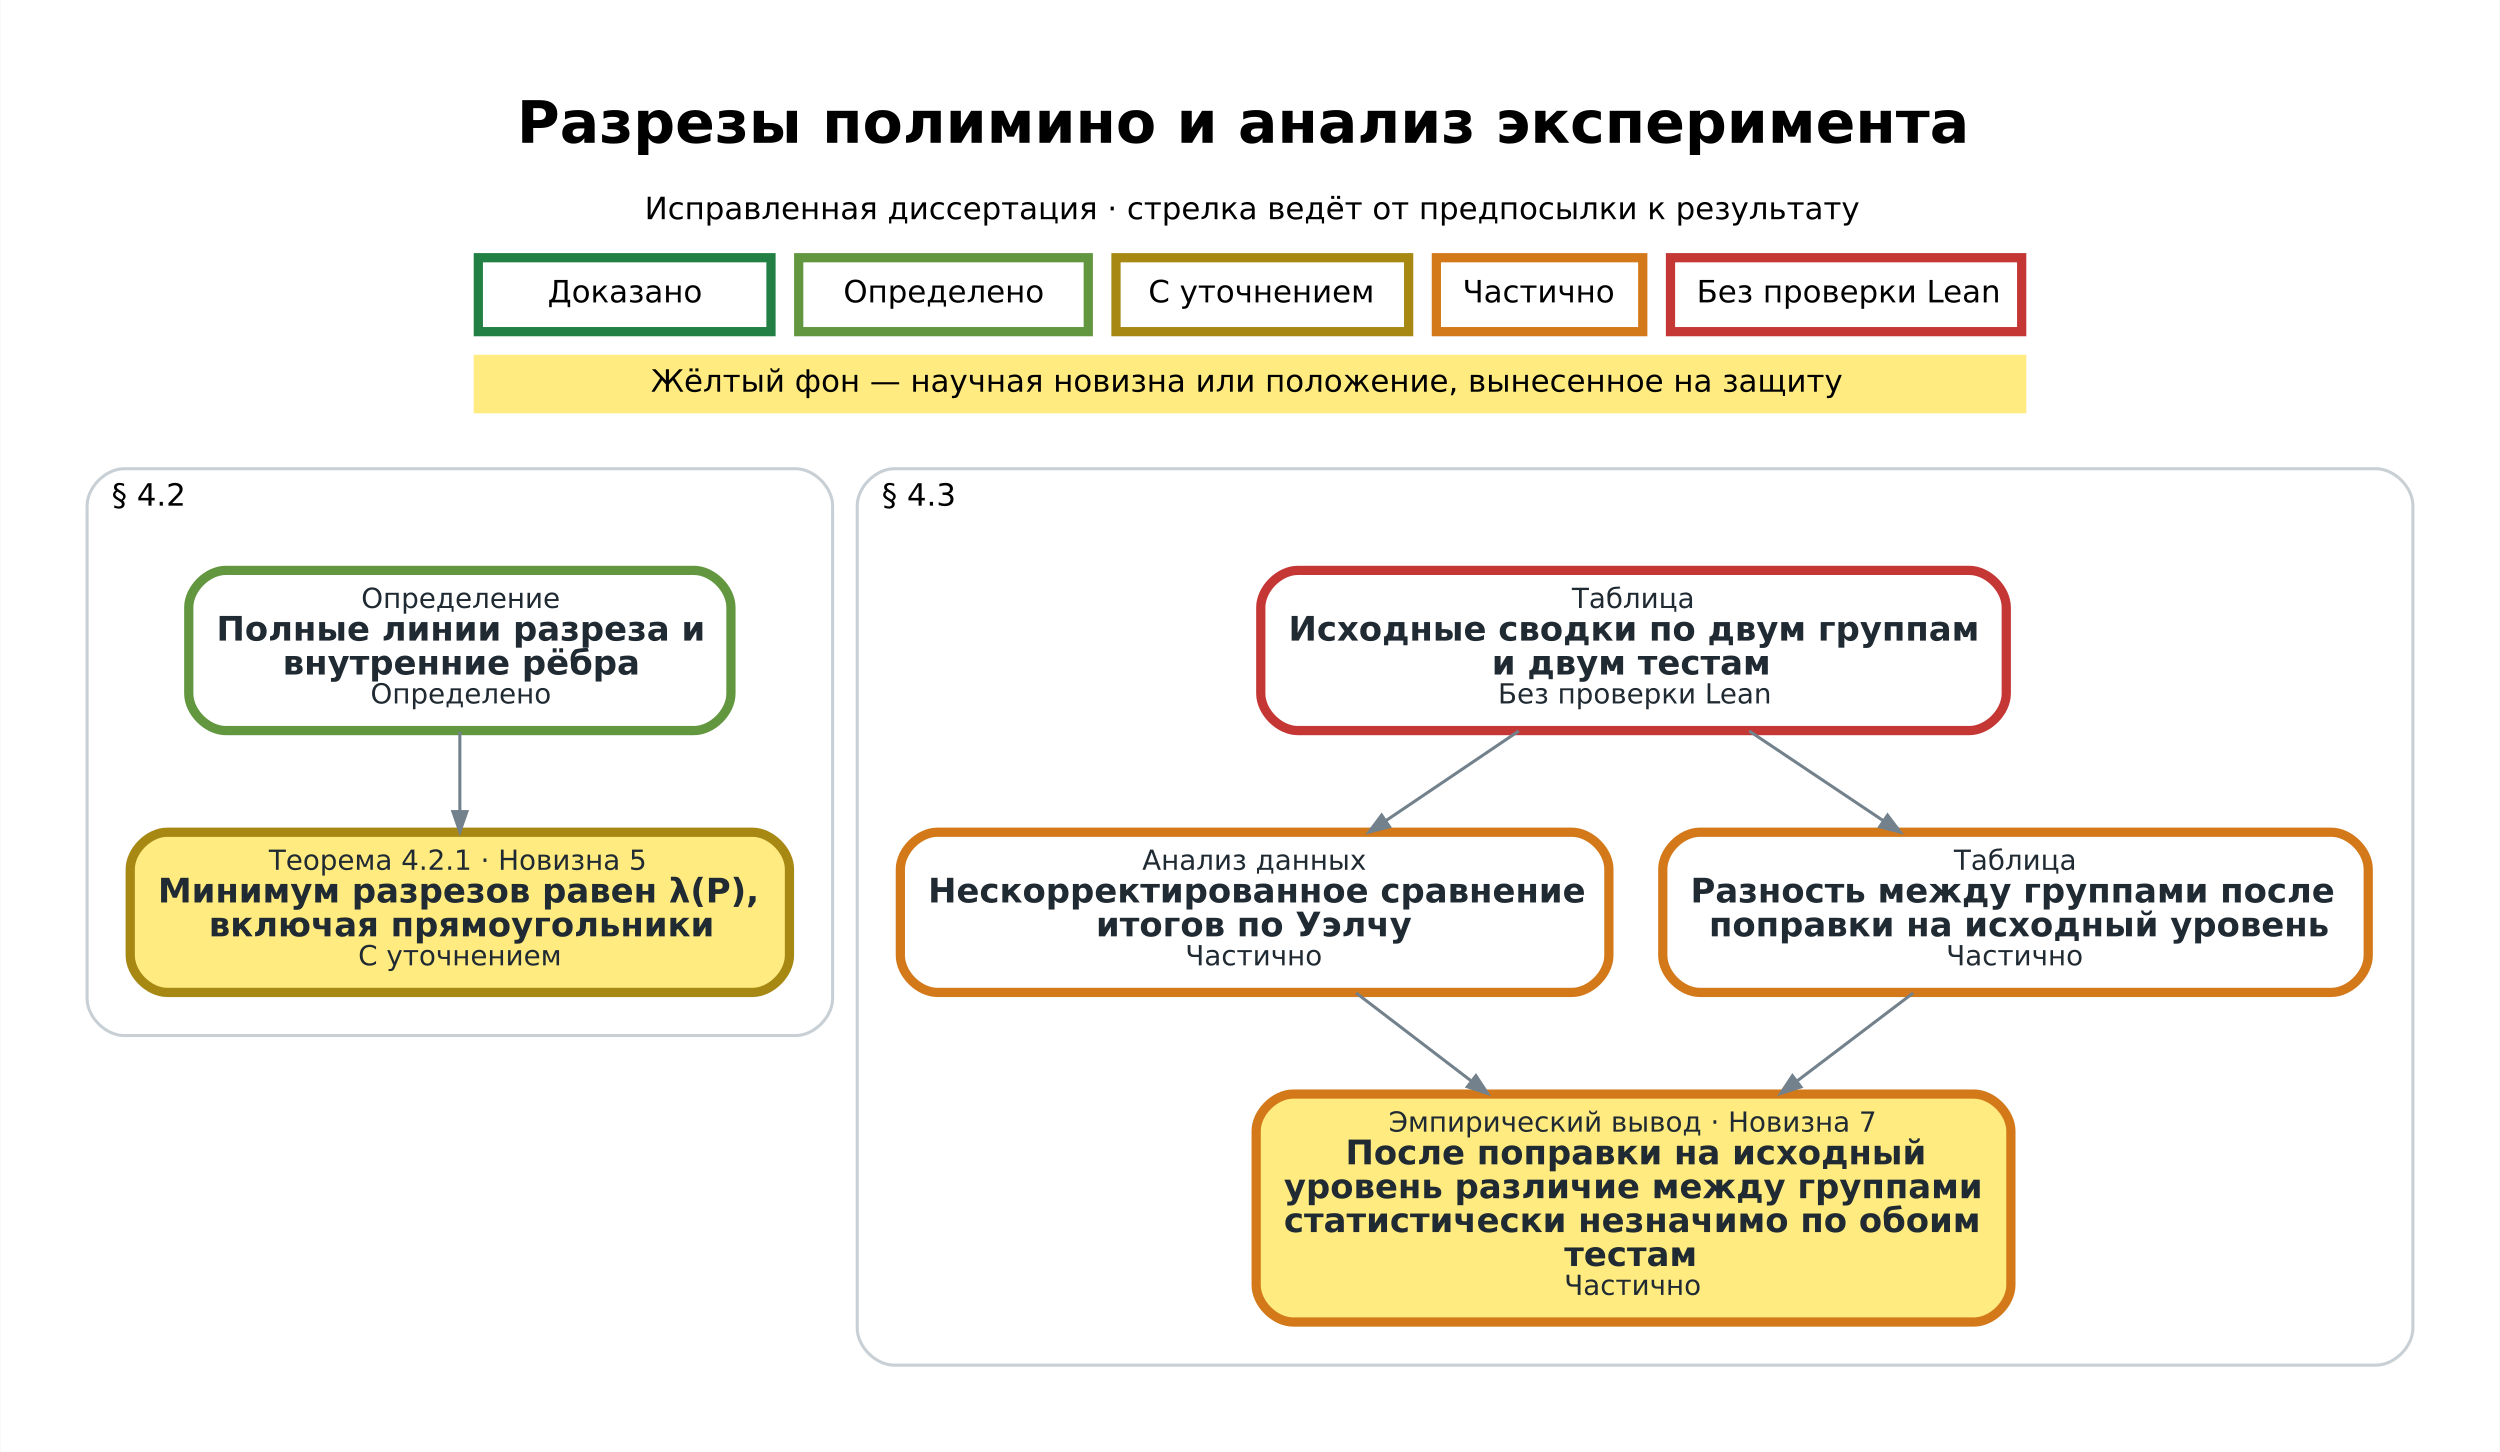
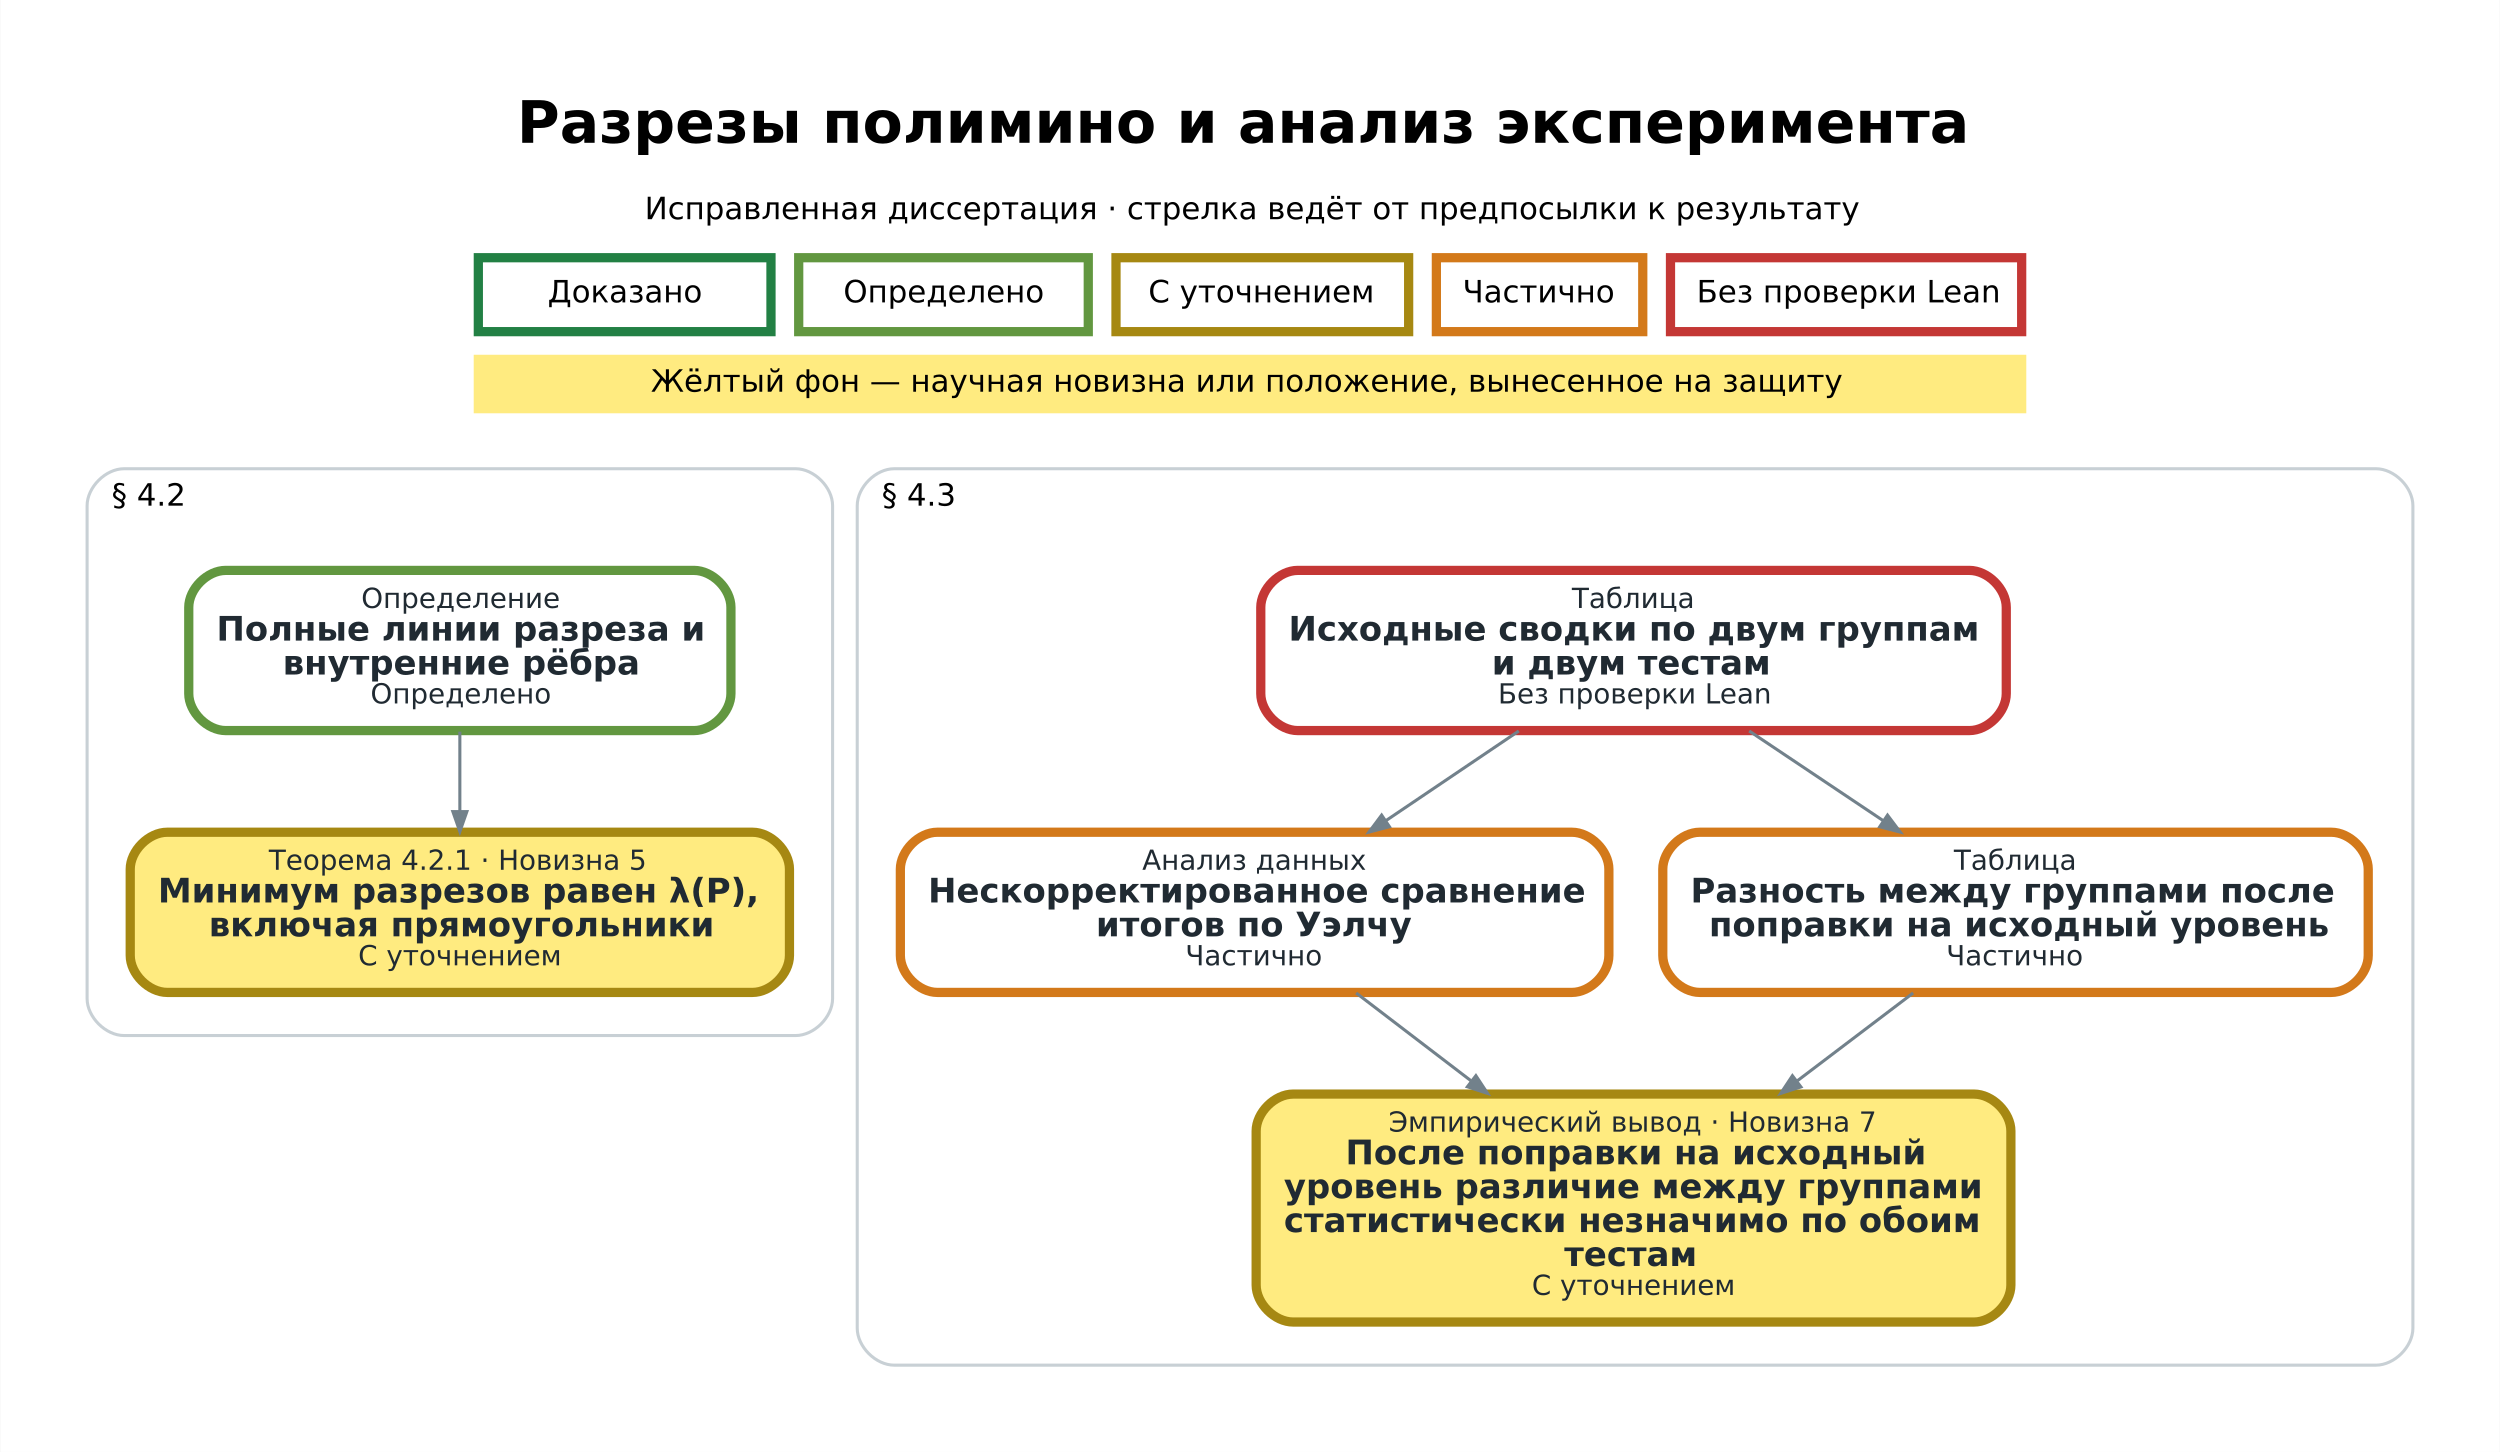
<svg xmlns="http://www.w3.org/2000/svg" xmlns:xlink="http://www.w3.org/1999/xlink" width="811pt" height="471pt" viewBox="0.00 0.00 811.32 471.32">
  <g id="graph0" class="graph" transform="scale(1 1) rotate(0) translate(20.16 451.16)">
    <polygon fill="white" stroke="transparent" points="-20.16,20.16 -20.16,-451.16 791.16,-451.16 791.16,20.16 -20.16,20.16" />
    <text text-anchor="start" x="147.5" y="-404.8" font-family="DejaVu Sans" font-weight="bold" font-size="19.00">Разрезы полимино и анализ эксперимента</text>
    <text text-anchor="start" x="189" y="-380" font-family="DejaVu Sans" font-size="10.00">Исправленная диссертация · стрелка ведёт от предпосылки к результату</text>
    <polygon fill="none" stroke="#228044" stroke-width="3" points="135,-343.5 135,-367.5 230,-367.5 230,-343.5 135,-343.5" />
    <text text-anchor="start" x="157.5" y="-353" font-family="DejaVu Sans" font-size="10.00">Доказано</text>
    <polygon fill="none" stroke="#629740" stroke-width="3" points="239,-343.5 239,-367.5 333,-367.5 333,-343.5 239,-343.5" />
    <text text-anchor="start" x="253.5" y="-353" font-family="DejaVu Sans" font-size="10.00">Определено</text>
    <polygon fill="none" stroke="#a68812" stroke-width="3" points="342,-343.5 342,-367.5 437,-367.5 437,-343.5 342,-343.5" />
    <text text-anchor="start" x="352.5" y="-353" font-family="DejaVu Sans" font-size="10.00">С уточнением</text>
    <polygon fill="none" stroke="#d3791a" stroke-width="3" points="446,-343.5 446,-367.5 513,-367.5 513,-343.5 446,-343.5" />
    <text text-anchor="start" x="454.5" y="-353" font-family="DejaVu Sans" font-size="10.00">Частично</text>
    <polygon fill="none" stroke="#c43735" stroke-width="3" points="522,-343.5 522,-367.5 636,-367.5 636,-343.5 522,-343.5" />
    <text text-anchor="start" x="530.5" y="-353" font-family="DejaVu Sans" font-size="10.00">Без проверки Lean</text>
    <polygon fill="#ffeb80" stroke="transparent" stroke-width="3" points="133.5,-317 133.5,-336 637.5,-336 637.5,-317 133.5,-317" />
    <text text-anchor="start" x="191" y="-324" font-family="DejaVu Sans" font-size="10.00">Жёлтый фон — научная новизна или положение, вынесенное на защиту</text>
    <g id="clust1" class="cluster">
      <path fill="white" stroke="#c8d0d5" d="M20,-115C20,-115 238,-115 238,-115 244,-115 250,-121 250,-127 250,-127 250,-287 250,-287 250,-293 244,-299 238,-299 238,-299 20,-299 20,-299 14,-299 8,-293 8,-287 8,-287 8,-127 8,-127 8,-121 14,-115 20,-115" />
      <text text-anchor="middle" x="28" y="-287" font-family="DejaVu Sans" font-size="10.00">§ 4.2</text>
    </g>
    <g id="clust2" class="cluster">
      <path fill="white" stroke="#c8d0d5" d="M270,-8C270,-8 751,-8 751,-8 757,-8 763,-14 763,-20 763,-20 763,-287 763,-287 763,-293 757,-299 751,-299 751,-299 270,-299 270,-299 264,-299 258,-293 258,-287 258,-287 258,-20 258,-20 258,-14 264,-8 270,-8" />
      <text text-anchor="middle" x="278" y="-287" font-family="DejaVu Sans" font-size="10.00">§ 4.3</text>
    </g>
    <g id="node-cut-model" class="node">
      <g id="a_node-cut-model">
        <a xlink:href="../coverage.md#node-cut-model" xlink:title="Определение. Полные линии разреза и внутренние рёбра. Определено. Задана геометрическая модель полного удаления линий из объединения квадратов.">
          <path fill="white" stroke="#629740" stroke-width="3" d="M205,-266C205,-266 53,-266 53,-266 47,-266 41,-260 41,-254 41,-254 41,-226 41,-226 41,-220 47,-214 53,-214 53,-214 205,-214 205,-214 211,-214 217,-220 217,-226 217,-226 217,-254 217,-254 217,-260 211,-266 205,-266" />
          <text text-anchor="start" x="97" y="-253.8" font-family="DejaVu Sans" font-size="9.00" fill="#202a32">Определение</text>
          <text text-anchor="start" x="50" y="-243.2" font-family="DejaVu Sans" font-weight="bold" font-size="11.00" fill="#202a32">Полные линии разреза и</text>
          <text text-anchor="start" x="71.5" y="-232.2" font-family="DejaVu Sans" font-weight="bold" font-size="11.00" fill="#202a32">внутренние рёбра</text>
          <text text-anchor="start" x="100" y="-222.8" font-family="DejaVu Sans" font-size="9.00" fill="#202a32">Определено</text>
        </a>
      </g>
    </g>
    <g id="node-thm-min-dissection-path" class="node">
      <g id="a_node-thm-min-dissection-path">
        <a xlink:href="../coverage.md#node-thm-min-dissection-path" xlink:title="Теорема 4.2.1. Минимум разрезов равен λ(P), включая прямоугольники. С уточнением. Формула доказана для полимино, связного по общим сторонам, включая прямоугольник. Для касания только в вершине проверен контрпример.">
          <path fill="#ffeb80" stroke="#a68812" stroke-width="3" d="M224,-181C224,-181 34,-181 34,-181 28,-181 22,-175 22,-169 22,-169 22,-141 22,-141 22,-135 28,-129 34,-129 34,-129 224,-129 224,-129 230,-129 236,-135 236,-141 236,-141 236,-169 236,-169 236,-175 230,-181 224,-181" />
          <text text-anchor="start" x="67" y="-168.8" font-family="DejaVu Sans" font-size="9.00" fill="#202a32">Теорема 4.2.1 · Новизна 5</text>
          <text text-anchor="start" x="31" y="-158.2" font-family="DejaVu Sans" font-weight="bold" font-size="11.00" fill="#202a32">Минимум разрезов равен λ(P),</text>
          <text text-anchor="start" x="47.5" y="-147.2" font-family="DejaVu Sans" font-weight="bold" font-size="11.00" fill="#202a32">включая прямоугольники</text>
          <text text-anchor="start" x="96" y="-137.8" font-family="DejaVu Sans" font-size="9.00" fill="#202a32">С уточнением</text>
        </a>
      </g>
    </g>
    <g id="edge1" class="edge">
      <path fill="none" stroke="#72818b" d="M129,-213.65C129,-205.52 129,-196.42 129,-187.89" />
      <polygon fill="#72818b" stroke="#72818b" points="131.28,-187.7 129,-181.2 126.73,-187.7 131.28,-187.7" />
    </g>
    <g id="node-tab-descriptive" class="node">
      <g id="a_node-tab-descriptive">
        <a xlink:href="../coverage.md#node-tab-descriptive" xlink:title="Таблица. Исходные сводки по двум группам и двум тестам. Без проверки Lean. Опубликованные средние и стандартные отклонения служат входными данными расчёта.">
          <path fill="white" stroke="#c43735" stroke-width="3" d="M619,-266C619,-266 401,-266 401,-266 395,-266 389,-260 389,-254 389,-254 389,-226 389,-226 389,-220 395,-214 401,-214 401,-214 619,-214 619,-214 625,-214 631,-220 631,-226 631,-226 631,-254 631,-254 631,-260 625,-266 619,-266" />
          <text text-anchor="start" x="490" y="-253.8" font-family="DejaVu Sans" font-size="9.00" fill="#202a32">Таблица</text>
          <text text-anchor="start" x="398" y="-243.2" font-family="DejaVu Sans" font-weight="bold" font-size="11.00" fill="#202a32">Исходные сводки по двум группам</text>
          <text text-anchor="start" x="464" y="-232.2" font-family="DejaVu Sans" font-weight="bold" font-size="11.00" fill="#202a32">и двум тестам</text>
          <text text-anchor="start" x="466" y="-222.8" font-family="DejaVu Sans" font-size="9.00" fill="#202a32">Без проверки Lean</text>
        </a>
      </g>
    </g>
    <g id="node-study-welch" class="node">
      <g id="a_node-study-welch">
-         <a xlink:href="../coverage.md#node-study-welch" xlink:title="Анализ данных. Нескорректированное сравнение итогов по Уэлчу. Частично. Проверены интервалы для статистик Уэлча по округлённым сводкам. Ранговые тесты и исходные наблюдения в Lean не воспроизведены.">
+         <a xlink:href="../coverage.md#node-study-welch" xlink:title="Анализ данных. Нескорректированное сравнение итогов по Уэлчу. Частично. Из сводок доказаны решения двусторонних тестов Уэлча до и после обучения для обоих инструментов при уровне 0,05. Для ранговых тестов нужны индивидуальные наблюдения.">
          <path fill="white" stroke="#d3791a" stroke-width="3" d="M490,-181C490,-181 284,-181 284,-181 278,-181 272,-175 272,-169 272,-169 272,-141 272,-141 272,-135 278,-129 284,-129 284,-129 490,-129 490,-129 496,-129 502,-135 502,-141 502,-141 502,-169 502,-169 502,-175 496,-181 490,-181" />
          <text text-anchor="start" x="350.5" y="-168.8" font-family="DejaVu Sans" font-size="9.00" fill="#202a32">Анализ данных</text>
          <text text-anchor="start" x="281" y="-158.2" font-family="DejaVu Sans" font-weight="bold" font-size="11.00" fill="#202a32">Нескорректированное сравнение</text>
          <text text-anchor="start" x="335.5" y="-147.2" font-family="DejaVu Sans" font-weight="bold" font-size="11.00" fill="#202a32">итогов по Уэлчу</text>
          <text text-anchor="start" x="364.5" y="-137.8" font-family="DejaVu Sans" font-size="9.00" fill="#202a32">Частично</text>
        </a>
      </g>
    </g>
    <g id="edge2" class="edge">
      <path fill="none" stroke="#72818b" d="M472.76,-213.87C459.15,-204.69 443.66,-194.23 429.62,-184.76" />
      <polygon fill="#72818b" stroke="#72818b" points="430.77,-182.79 424.11,-181.04 428.23,-186.56 430.77,-182.79" />
    </g>
    <g id="node-tab-ancova" class="node">
      <g id="a_node-tab-ancova">
-         <a xlink:href="../coverage.md#node-tab-ancova" xlink:title="Таблица. Разность между группами после поправки на исходный уровень. Частично. Для обоих инструментов проверены границы статистики при общем наклоне. Точные p-значения и диагностика модели требуют парных наблюдений.">
+         <a xlink:href="../coverage.md#node-tab-ancova" xlink:title="Таблица. Разность между группами после поправки на исходный уровень. Частично. Статистика восстановлена из парных приростов и отождествлена со статистикой метода наименьших квадратов. Обе скорректированные вероятности больше 0,05. Точные напечатанные значения p и диагностика остатков отдельно не проверены.">
          <path fill="white" stroke="#d3791a" stroke-width="3" d="M736.5,-181C736.5,-181 531.5,-181 531.5,-181 525.5,-181 519.5,-175 519.5,-169 519.5,-169 519.5,-141 519.5,-141 519.5,-135 525.5,-129 531.5,-129 531.5,-129 736.5,-129 736.5,-129 742.5,-129 748.5,-135 748.5,-141 748.5,-141 748.5,-169 748.5,-169 748.5,-175 742.5,-181 736.5,-181" />
          <text text-anchor="start" x="614" y="-168.8" font-family="DejaVu Sans" font-size="9.00" fill="#202a32">Таблица</text>
          <text text-anchor="start" x="528.5" y="-158.2" font-family="DejaVu Sans" font-weight="bold" font-size="11.00" fill="#202a32">Разность между группами после</text>
          <text text-anchor="start" x="534.5" y="-147.2" font-family="DejaVu Sans" font-weight="bold" font-size="11.00" fill="#202a32">поправки на исходный уровень</text>
          <text text-anchor="start" x="611.5" y="-137.8" font-family="DejaVu Sans" font-size="9.00" fill="#202a32">Частично</text>
        </a>
      </g>
    </g>
    <g id="edge3" class="edge">
      <path fill="none" stroke="#72818b" d="M547.54,-213.87C561.26,-204.69 576.88,-194.23 591.04,-184.76" />
      <polygon fill="#72818b" stroke="#72818b" points="592.45,-186.55 596.59,-181.04 589.92,-182.77 592.45,-186.55" />
    </g>
    <g id="node-study-summary" class="node">
      <g id="a_node-study-summary">
-         <a xlink:href="../coverage.md#node-study-summary" xlink:title="Эмпирический вывод. После поправки на исходный уровень различие между группами статистически незначимо по обоим тестам. Частично. Проверена арифметика выводов из сводок при допуске округления. Проверка исходных измерений и статистических предпосылок остаётся открытой.">
-           <path fill="#ffeb80" stroke="#d3791a" stroke-width="3" d="M620.5,-96C620.5,-96 399.5,-96 399.5,-96 393.5,-96 387.5,-90 387.5,-84 387.5,-84 387.5,-34 387.5,-34 387.5,-28 393.5,-22 399.5,-22 399.5,-22 620.5,-22 620.5,-22 626.5,-22 632.5,-28 632.5,-34 632.5,-34 632.5,-84 632.5,-84 632.5,-90 626.5,-96 620.5,-96" />
+         <a xlink:href="../coverage.md#node-study-summary" xlink:title="Эмпирический вывод. После поправки на исходный уровень различие между группами статистически незначимо по обоим тестам. С уточнением. Для любых 42 пар наблюдений в каждой группе, согласующихся со сводками, доказаны оба исходных преимущества B, нескорректированное итоговое различие только по числам, близость приростов и оба решения ANCOVA при уровне 0,05. Сами измерения и эмпирические допущения модели по опубликованным таблицам не проверяются.">
+           <path fill="#ffeb80" stroke="#a68812" stroke-width="3" d="M620.5,-96C620.5,-96 399.5,-96 399.5,-96 393.5,-96 387.5,-90 387.5,-84 387.5,-84 387.5,-34 387.5,-34 387.5,-28 393.5,-22 399.5,-22 399.5,-22 620.5,-22 620.5,-22 626.5,-22 632.5,-28 632.5,-34 632.5,-34 632.5,-84 632.5,-84 632.5,-90 626.5,-96 620.5,-96" />
          <text text-anchor="start" x="430.5" y="-83.8" font-family="DejaVu Sans" font-size="9.00" fill="#202a32">Эмпирический вывод · Новизна 7</text>
          <text text-anchor="start" x="416.5" y="-73.2" font-family="DejaVu Sans" font-weight="bold" font-size="11.00" fill="#202a32">После поправки на исходный</text>
          <text text-anchor="start" x="396.5" y="-62.2" font-family="DejaVu Sans" font-weight="bold" font-size="11.00" fill="#202a32">уровень различие между группами</text>
          <text text-anchor="start" x="396.5" y="-51.2" font-family="DejaVu Sans" font-weight="bold" font-size="11.00" fill="#202a32">статистически незначимо по обоим</text>
          <text text-anchor="start" x="487.5" y="-40.2" font-family="DejaVu Sans" font-weight="bold" font-size="11.00" fill="#202a32">тестам</text>
-           <text text-anchor="start" x="487.5" y="-30.8" font-family="DejaVu Sans" font-size="9.00" fill="#202a32">Частично</text>
+           <text text-anchor="start" x="477" y="-30.8" font-family="DejaVu Sans" font-size="9.00" fill="#202a32">С уточнением</text>
        </a>
      </g>
    </g>
    <g id="edge4" class="edge">
      <path fill="none" stroke="#72818b" d="M419.96,-128.81C431.42,-120.05 444.57,-110 457.22,-100.33" />
      <polygon fill="#72818b" stroke="#72818b" points="458.83,-101.97 462.61,-96.22 456.06,-98.36 458.83,-101.97" />
    </g>
    <g id="edge5" class="edge">
      <path fill="none" stroke="#72818b" d="M600.77,-128.81C589.22,-120.05 575.96,-110 563.2,-100.33" />
      <polygon fill="#72818b" stroke="#72818b" points="564.33,-98.33 557.78,-96.22 561.58,-101.96 564.33,-98.33" />
    </g>
  </g>
</svg>
